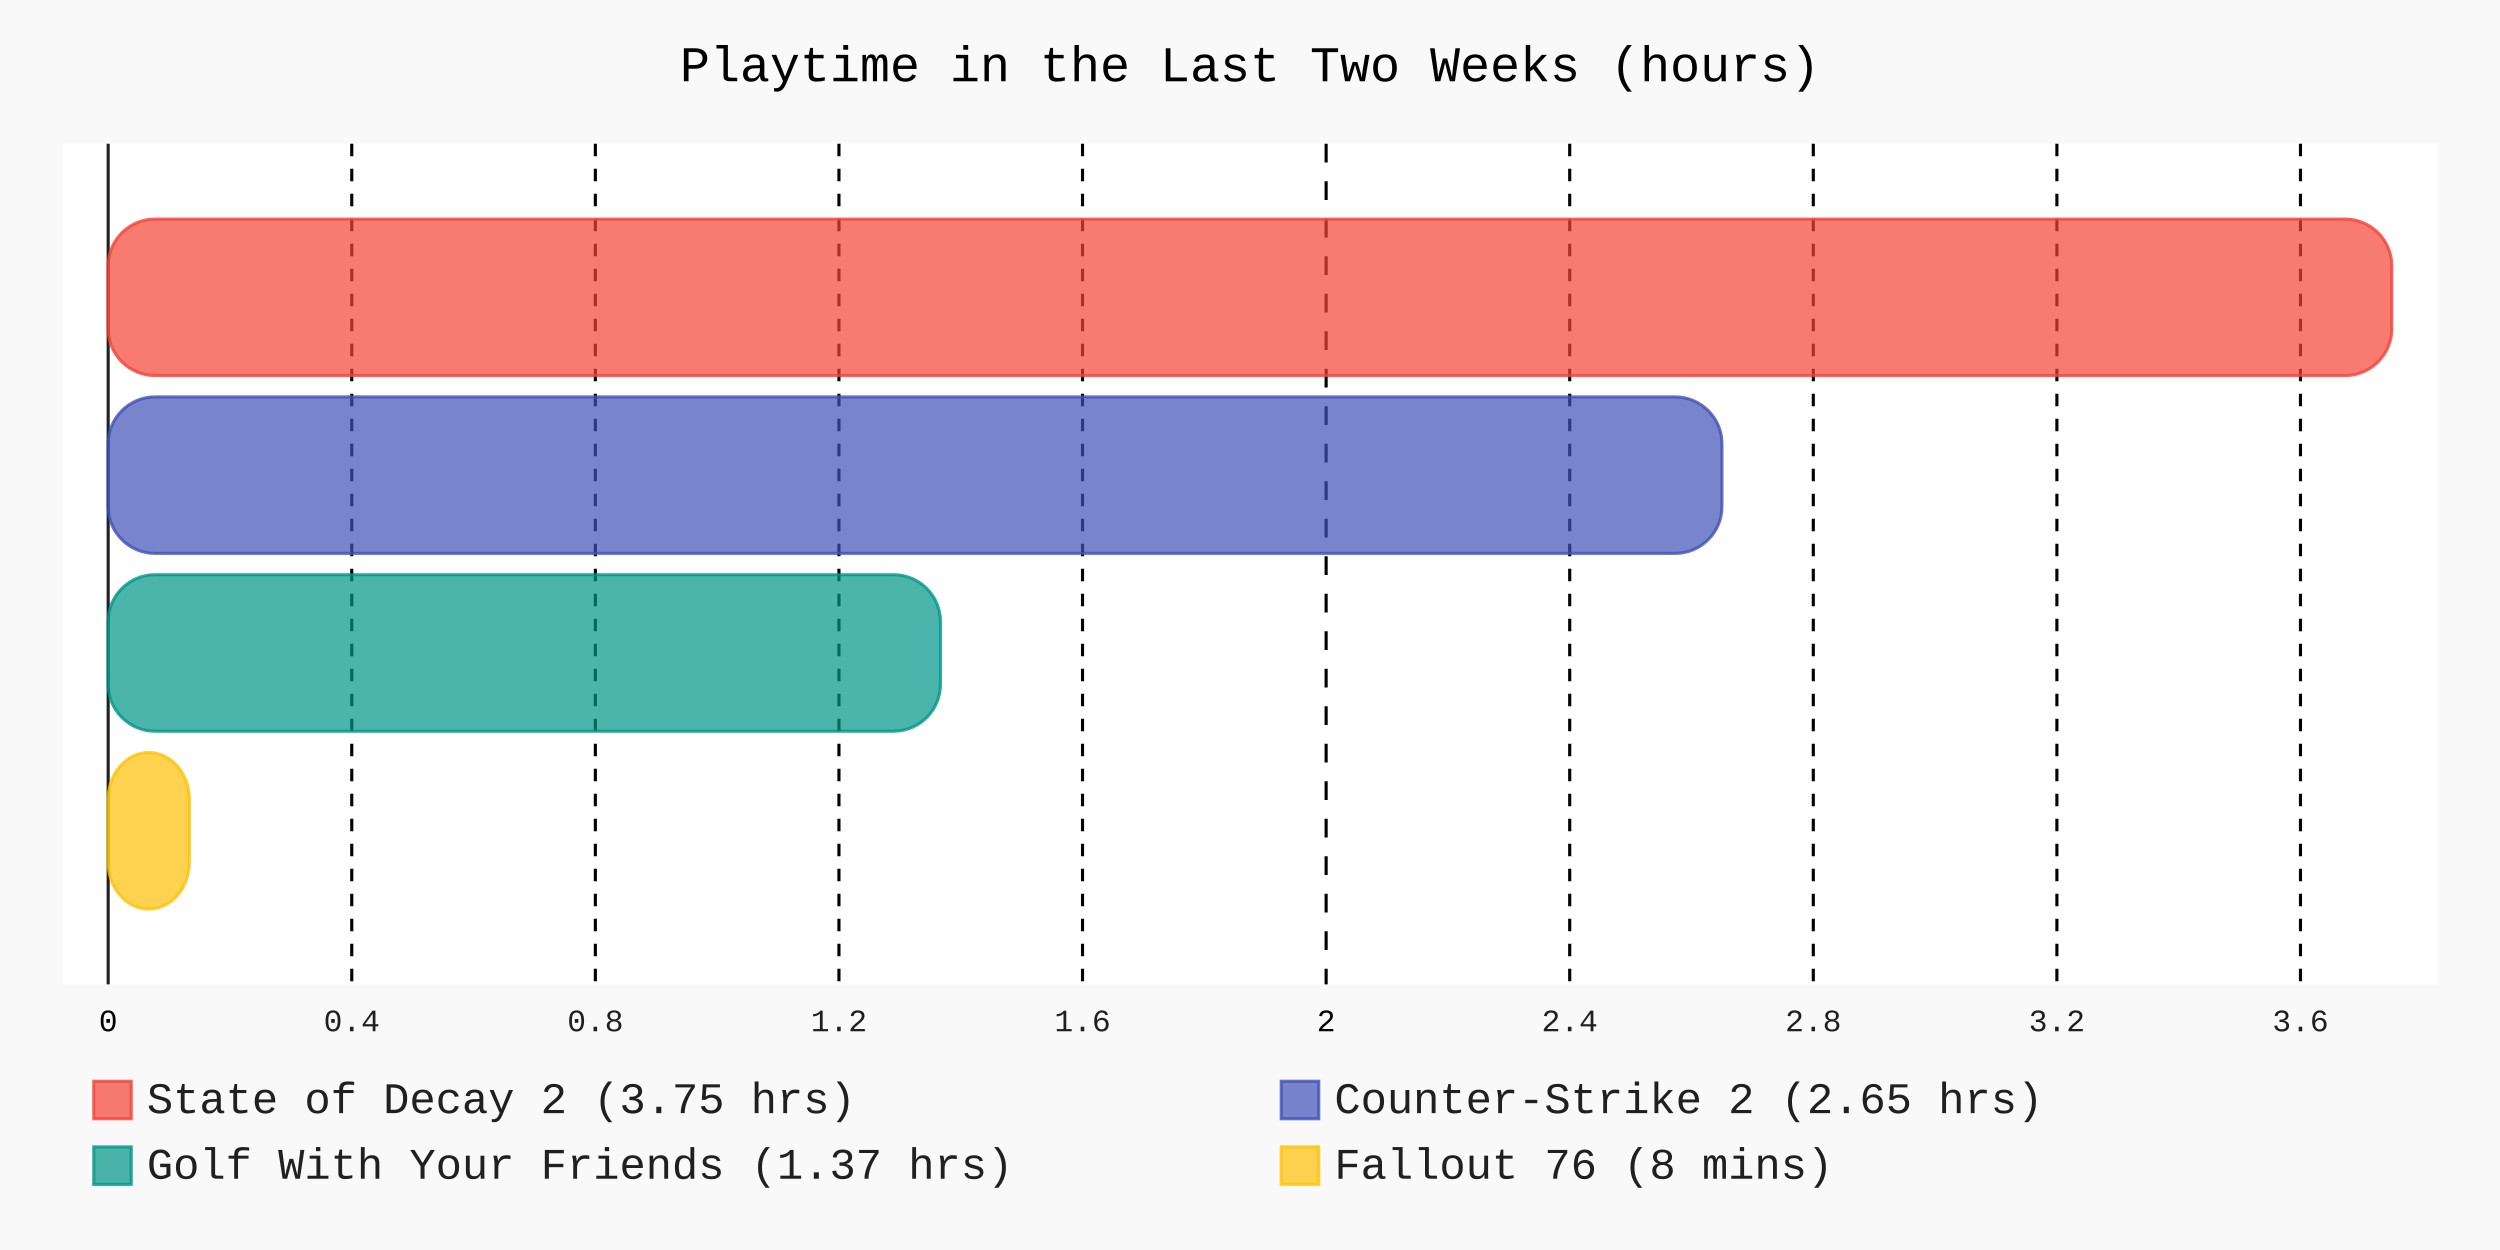
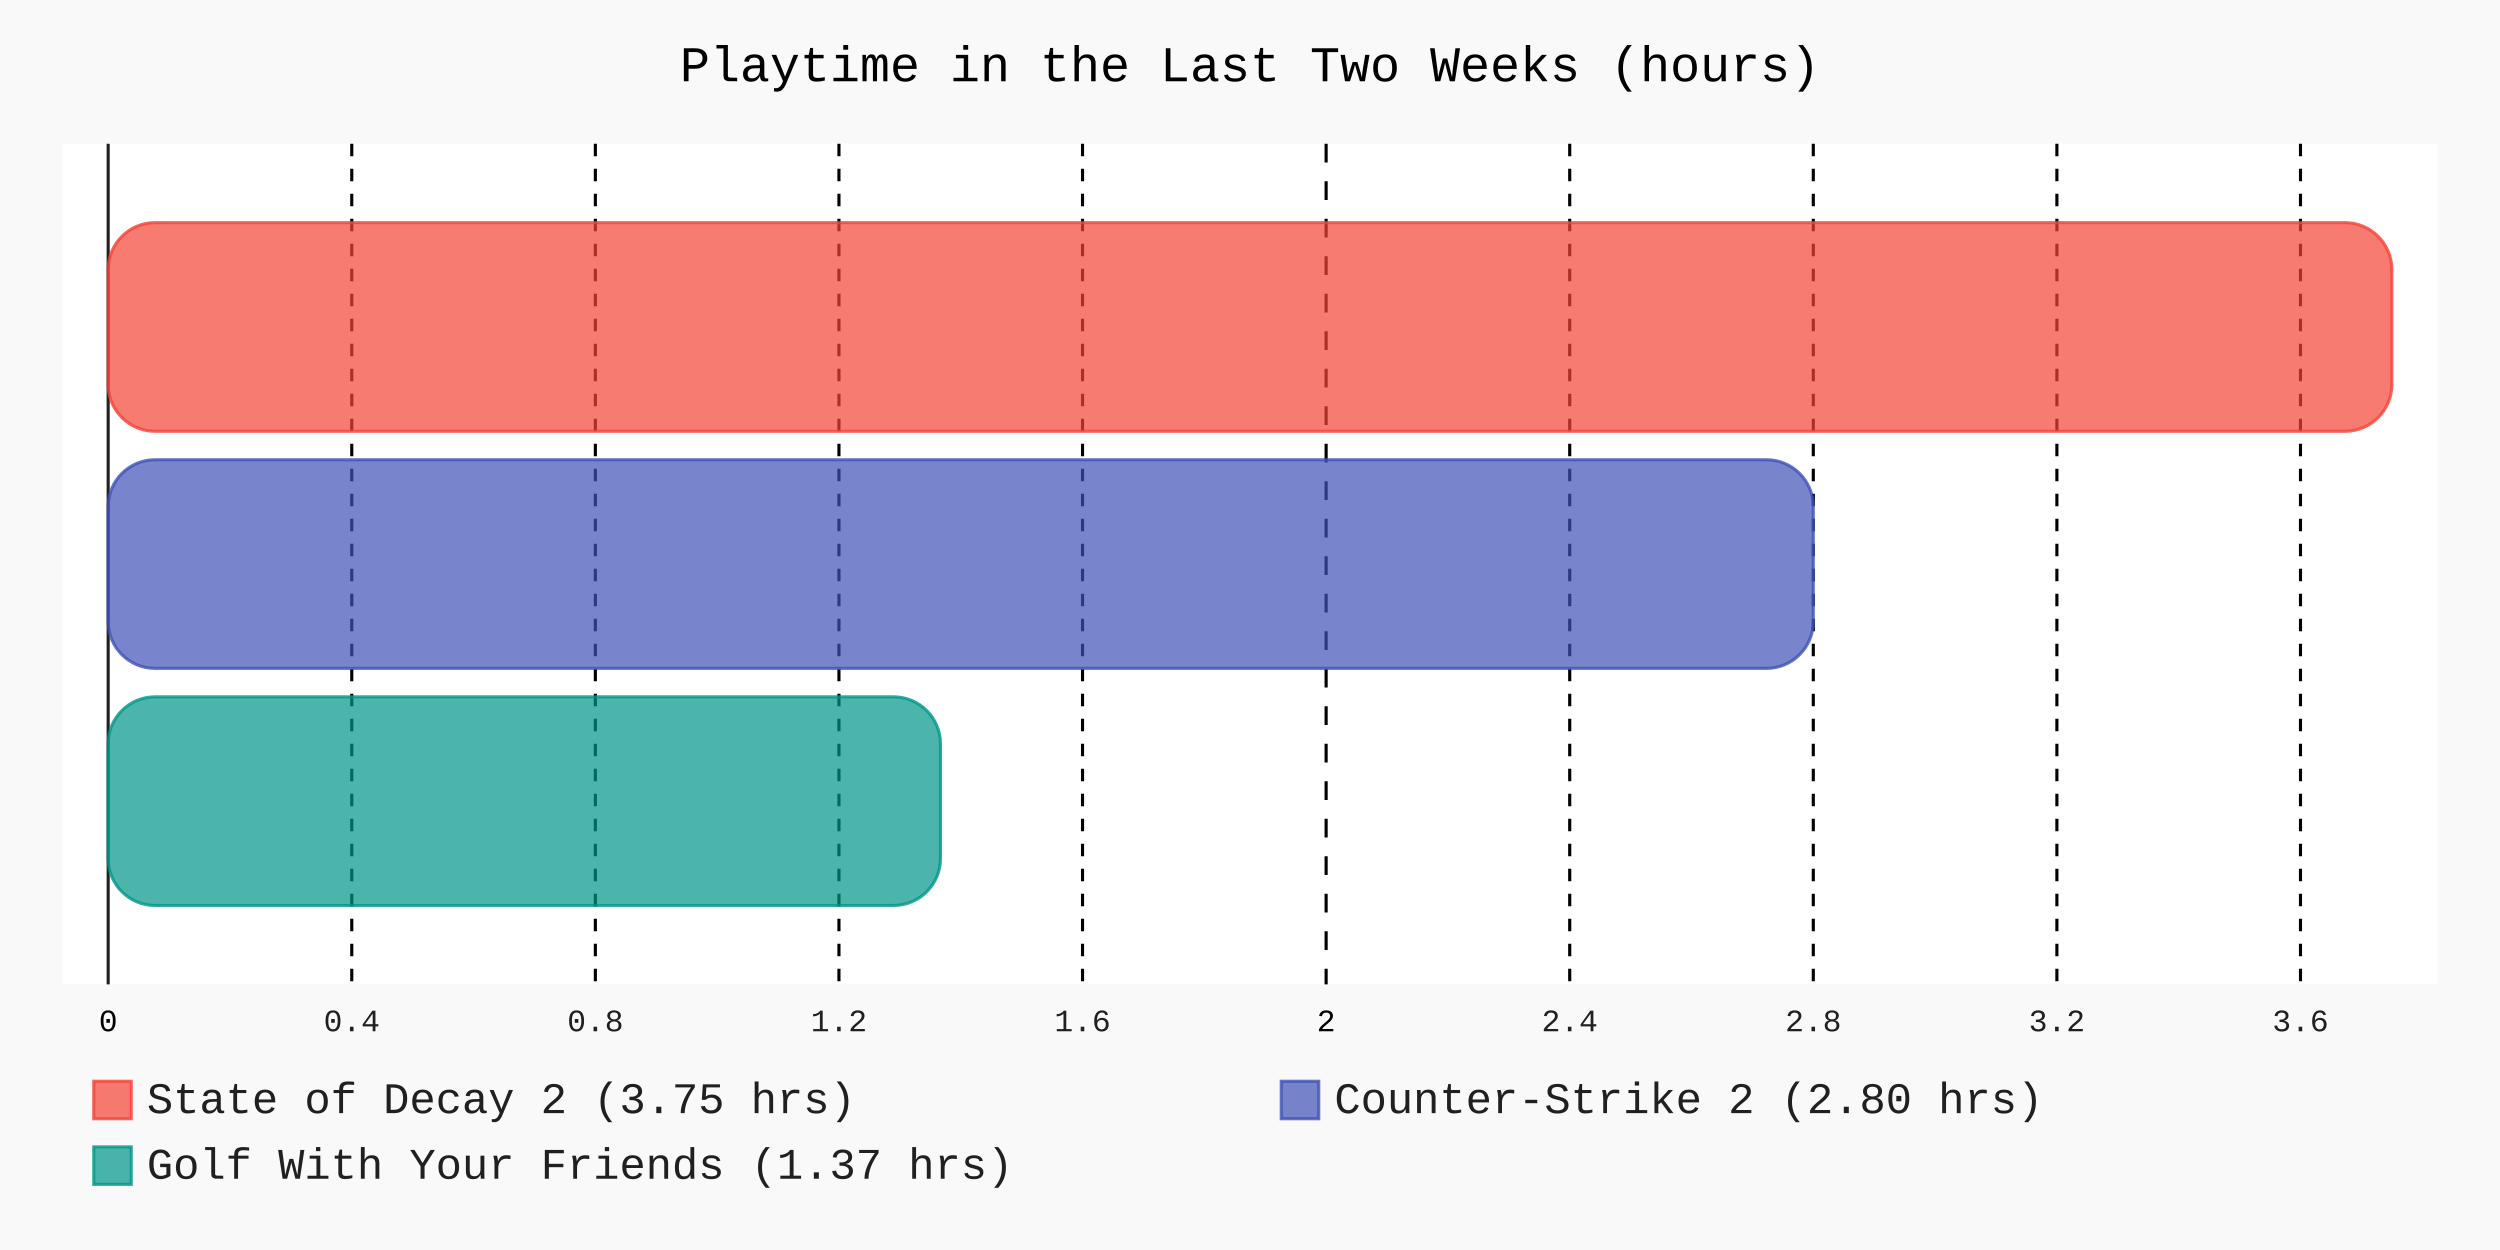
- <svg xmlns="http://www.w3.org/2000/svg" id="chart-4924a8c0-3c8f-4c30-9159-03cbbcced4fa" class="pygal-chart" viewBox="0 0 800 400" width="800" height="400">
+ <svg xmlns="http://www.w3.org/2000/svg" id="chart-94b2e822-8ea9-4690-aef3-62f9df0a7f61" class="pygal-chart" viewBox="0 0 800 400" width="800" height="400">
  <defs>
-     <style type="text/css">#chart-4924a8c0-3c8f-4c30-9159-03cbbcced4fa{-webkit-user-select:none;-webkit-font-smoothing:antialiased;font-family:Consolas,"Liberation Mono",Menlo,Courier,monospace}#chart-4924a8c0-3c8f-4c30-9159-03cbbcced4fa .title{font-family:Consolas,"Liberation Mono",Menlo,Courier,monospace;font-size:16px}#chart-4924a8c0-3c8f-4c30-9159-03cbbcced4fa .legends .legend text{font-family:Consolas,"Liberation Mono",Menlo,Courier,monospace;font-size:14px}#chart-4924a8c0-3c8f-4c30-9159-03cbbcced4fa .axis text{font-family:Consolas,"Liberation Mono",Menlo,Courier,monospace;font-size:10px}#chart-4924a8c0-3c8f-4c30-9159-03cbbcced4fa .axis text.major{font-family:Consolas,"Liberation Mono",Menlo,Courier,monospace;font-size:10px}#chart-4924a8c0-3c8f-4c30-9159-03cbbcced4fa .text-overlay text.value{font-family:Consolas,"Liberation Mono",Menlo,Courier,monospace;font-size:16px}#chart-4924a8c0-3c8f-4c30-9159-03cbbcced4fa .text-overlay text.label{font-family:Consolas,"Liberation Mono",Menlo,Courier,monospace;font-size:10px}#chart-4924a8c0-3c8f-4c30-9159-03cbbcced4fa .tooltip{font-family:Consolas,"Liberation Mono",Menlo,Courier,monospace;font-size:14px}#chart-4924a8c0-3c8f-4c30-9159-03cbbcced4fa text.no_data{font-family:Consolas,"Liberation Mono",Menlo,Courier,monospace;font-size:64px}
- #chart-4924a8c0-3c8f-4c30-9159-03cbbcced4fa{background-color:rgba(249,249,249,1)}#chart-4924a8c0-3c8f-4c30-9159-03cbbcced4fa path,#chart-4924a8c0-3c8f-4c30-9159-03cbbcced4fa line,#chart-4924a8c0-3c8f-4c30-9159-03cbbcced4fa rect,#chart-4924a8c0-3c8f-4c30-9159-03cbbcced4fa circle{-webkit-transition:150ms;-moz-transition:150ms;transition:150ms}#chart-4924a8c0-3c8f-4c30-9159-03cbbcced4fa .graph &gt; .background{fill:rgba(249,249,249,1)}#chart-4924a8c0-3c8f-4c30-9159-03cbbcced4fa .plot &gt; .background{fill:rgba(255,255,255,1)}#chart-4924a8c0-3c8f-4c30-9159-03cbbcced4fa .graph{fill:rgba(0,0,0,.87)}#chart-4924a8c0-3c8f-4c30-9159-03cbbcced4fa text.no_data{fill:rgba(0,0,0,1)}#chart-4924a8c0-3c8f-4c30-9159-03cbbcced4fa .title{fill:rgba(0,0,0,1)}#chart-4924a8c0-3c8f-4c30-9159-03cbbcced4fa .legends .legend text{fill:rgba(0,0,0,.87)}#chart-4924a8c0-3c8f-4c30-9159-03cbbcced4fa .legends .legend:hover text{fill:rgba(0,0,0,1)}#chart-4924a8c0-3c8f-4c30-9159-03cbbcced4fa .axis .line{stroke:rgba(0,0,0,1)}#chart-4924a8c0-3c8f-4c30-9159-03cbbcced4fa .axis .guide.line{stroke:rgba(0,0,0,.54)}#chart-4924a8c0-3c8f-4c30-9159-03cbbcced4fa .axis .major.line{stroke:rgba(0,0,0,.87)}#chart-4924a8c0-3c8f-4c30-9159-03cbbcced4fa .axis text.major{fill:rgba(0,0,0,1)}#chart-4924a8c0-3c8f-4c30-9159-03cbbcced4fa .axis.y .guides:hover .guide.line,#chart-4924a8c0-3c8f-4c30-9159-03cbbcced4fa .line-graph .axis.x .guides:hover .guide.line,#chart-4924a8c0-3c8f-4c30-9159-03cbbcced4fa .stackedline-graph .axis.x .guides:hover .guide.line,#chart-4924a8c0-3c8f-4c30-9159-03cbbcced4fa .xy-graph .axis.x .guides:hover .guide.line{stroke:rgba(0,0,0,1)}#chart-4924a8c0-3c8f-4c30-9159-03cbbcced4fa .axis .guides:hover text{fill:rgba(0,0,0,1)}#chart-4924a8c0-3c8f-4c30-9159-03cbbcced4fa .reactive{fill-opacity:.7;stroke-opacity:.8;stroke-width:1}#chart-4924a8c0-3c8f-4c30-9159-03cbbcced4fa .ci{stroke:rgba(0,0,0,.87)}#chart-4924a8c0-3c8f-4c30-9159-03cbbcced4fa .reactive.active,#chart-4924a8c0-3c8f-4c30-9159-03cbbcced4fa .active .reactive{fill-opacity:.8;stroke-opacity:.9;stroke-width:4}#chart-4924a8c0-3c8f-4c30-9159-03cbbcced4fa .ci .reactive.active{stroke-width:1.5}#chart-4924a8c0-3c8f-4c30-9159-03cbbcced4fa .series text{fill:rgba(0,0,0,1)}#chart-4924a8c0-3c8f-4c30-9159-03cbbcced4fa .tooltip rect{fill:rgba(255,255,255,1);stroke:rgba(0,0,0,1);-webkit-transition:opacity 150ms;-moz-transition:opacity 150ms;transition:opacity 150ms}#chart-4924a8c0-3c8f-4c30-9159-03cbbcced4fa .tooltip .label{fill:rgba(0,0,0,.87)}#chart-4924a8c0-3c8f-4c30-9159-03cbbcced4fa .tooltip .label{fill:rgba(0,0,0,.87)}#chart-4924a8c0-3c8f-4c30-9159-03cbbcced4fa .tooltip .legend{font-size:.8em;fill:rgba(0,0,0,.54)}#chart-4924a8c0-3c8f-4c30-9159-03cbbcced4fa .tooltip .x_label{font-size:.6em;fill:rgba(0,0,0,1)}#chart-4924a8c0-3c8f-4c30-9159-03cbbcced4fa .tooltip .xlink{font-size:.5em;text-decoration:underline}#chart-4924a8c0-3c8f-4c30-9159-03cbbcced4fa .tooltip .value{font-size:1.5em}#chart-4924a8c0-3c8f-4c30-9159-03cbbcced4fa .bound{font-size:.5em}#chart-4924a8c0-3c8f-4c30-9159-03cbbcced4fa .max-value{font-size:.75em;fill:rgba(0,0,0,.54)}#chart-4924a8c0-3c8f-4c30-9159-03cbbcced4fa .map-element{fill:rgba(255,255,255,1);stroke:rgba(0,0,0,.54) !important}#chart-4924a8c0-3c8f-4c30-9159-03cbbcced4fa .map-element .reactive{fill-opacity:inherit;stroke-opacity:inherit}#chart-4924a8c0-3c8f-4c30-9159-03cbbcced4fa .color-0,#chart-4924a8c0-3c8f-4c30-9159-03cbbcced4fa .color-0 a:visited{stroke:#F44336;fill:#F44336}#chart-4924a8c0-3c8f-4c30-9159-03cbbcced4fa .color-1,#chart-4924a8c0-3c8f-4c30-9159-03cbbcced4fa .color-1 a:visited{stroke:#3F51B5;fill:#3F51B5}#chart-4924a8c0-3c8f-4c30-9159-03cbbcced4fa .color-2,#chart-4924a8c0-3c8f-4c30-9159-03cbbcced4fa .color-2 a:visited{stroke:#009688;fill:#009688}#chart-4924a8c0-3c8f-4c30-9159-03cbbcced4fa .color-3,#chart-4924a8c0-3c8f-4c30-9159-03cbbcced4fa .color-3 a:visited{stroke:#FFC107;fill:#FFC107}#chart-4924a8c0-3c8f-4c30-9159-03cbbcced4fa .text-overlay .color-0 text{fill:black}#chart-4924a8c0-3c8f-4c30-9159-03cbbcced4fa .text-overlay .color-1 text{fill:black}#chart-4924a8c0-3c8f-4c30-9159-03cbbcced4fa .text-overlay .color-2 text{fill:black}#chart-4924a8c0-3c8f-4c30-9159-03cbbcced4fa .text-overlay .color-3 text{fill:black}
- #chart-4924a8c0-3c8f-4c30-9159-03cbbcced4fa text.no_data{text-anchor:middle}#chart-4924a8c0-3c8f-4c30-9159-03cbbcced4fa .guide.line{fill:none}#chart-4924a8c0-3c8f-4c30-9159-03cbbcced4fa .centered{text-anchor:middle}#chart-4924a8c0-3c8f-4c30-9159-03cbbcced4fa .title{text-anchor:middle}#chart-4924a8c0-3c8f-4c30-9159-03cbbcced4fa .legends .legend text{fill-opacity:1}#chart-4924a8c0-3c8f-4c30-9159-03cbbcced4fa .axis.x text{text-anchor:middle}#chart-4924a8c0-3c8f-4c30-9159-03cbbcced4fa .axis.x:not(.web) text[transform]{text-anchor:start}#chart-4924a8c0-3c8f-4c30-9159-03cbbcced4fa .axis.x:not(.web) text[transform].backwards{text-anchor:end}#chart-4924a8c0-3c8f-4c30-9159-03cbbcced4fa .axis.y text{text-anchor:end}#chart-4924a8c0-3c8f-4c30-9159-03cbbcced4fa .axis.y text[transform].backwards{text-anchor:start}#chart-4924a8c0-3c8f-4c30-9159-03cbbcced4fa .axis.y2 text{text-anchor:start}#chart-4924a8c0-3c8f-4c30-9159-03cbbcced4fa .axis.y2 text[transform].backwards{text-anchor:end}#chart-4924a8c0-3c8f-4c30-9159-03cbbcced4fa .axis .guide.line{stroke-dasharray:4,4;stroke:black}#chart-4924a8c0-3c8f-4c30-9159-03cbbcced4fa .axis .major.guide.line{stroke-dasharray:6,6;stroke:black}#chart-4924a8c0-3c8f-4c30-9159-03cbbcced4fa .horizontal .axis.y .guide.line,#chart-4924a8c0-3c8f-4c30-9159-03cbbcced4fa .horizontal .axis.y2 .guide.line,#chart-4924a8c0-3c8f-4c30-9159-03cbbcced4fa .vertical .axis.x .guide.line{opacity:0}#chart-4924a8c0-3c8f-4c30-9159-03cbbcced4fa .horizontal .axis.always_show .guide.line,#chart-4924a8c0-3c8f-4c30-9159-03cbbcced4fa .vertical .axis.always_show .guide.line{opacity:1 !important}#chart-4924a8c0-3c8f-4c30-9159-03cbbcced4fa .axis.y .guides:hover .guide.line,#chart-4924a8c0-3c8f-4c30-9159-03cbbcced4fa .axis.y2 .guides:hover .guide.line,#chart-4924a8c0-3c8f-4c30-9159-03cbbcced4fa .axis.x .guides:hover .guide.line{opacity:1}#chart-4924a8c0-3c8f-4c30-9159-03cbbcced4fa .axis .guides:hover text{opacity:1}#chart-4924a8c0-3c8f-4c30-9159-03cbbcced4fa .nofill{fill:none}#chart-4924a8c0-3c8f-4c30-9159-03cbbcced4fa .subtle-fill{fill-opacity:.2}#chart-4924a8c0-3c8f-4c30-9159-03cbbcced4fa .dot{stroke-width:1px;fill-opacity:1;stroke-opacity:1}#chart-4924a8c0-3c8f-4c30-9159-03cbbcced4fa .dot.active{stroke-width:5px}#chart-4924a8c0-3c8f-4c30-9159-03cbbcced4fa .dot.negative{fill:transparent}#chart-4924a8c0-3c8f-4c30-9159-03cbbcced4fa text,#chart-4924a8c0-3c8f-4c30-9159-03cbbcced4fa tspan{stroke:none !important}#chart-4924a8c0-3c8f-4c30-9159-03cbbcced4fa .series text.active{opacity:1}#chart-4924a8c0-3c8f-4c30-9159-03cbbcced4fa .tooltip rect{fill-opacity:.95;stroke-width:.5}#chart-4924a8c0-3c8f-4c30-9159-03cbbcced4fa .tooltip text{fill-opacity:1}#chart-4924a8c0-3c8f-4c30-9159-03cbbcced4fa .showable{visibility:hidden}#chart-4924a8c0-3c8f-4c30-9159-03cbbcced4fa .showable.shown{visibility:visible}#chart-4924a8c0-3c8f-4c30-9159-03cbbcced4fa .gauge-background{fill:rgba(229,229,229,1);stroke:none}#chart-4924a8c0-3c8f-4c30-9159-03cbbcced4fa .bg-lines{stroke:rgba(249,249,249,1);stroke-width:2px}</style>
+     <style type="text/css">#chart-94b2e822-8ea9-4690-aef3-62f9df0a7f61{-webkit-user-select:none;-webkit-font-smoothing:antialiased;font-family:Consolas,"Liberation Mono",Menlo,Courier,monospace}#chart-94b2e822-8ea9-4690-aef3-62f9df0a7f61 .title{font-family:Consolas,"Liberation Mono",Menlo,Courier,monospace;font-size:16px}#chart-94b2e822-8ea9-4690-aef3-62f9df0a7f61 .legends .legend text{font-family:Consolas,"Liberation Mono",Menlo,Courier,monospace;font-size:14px}#chart-94b2e822-8ea9-4690-aef3-62f9df0a7f61 .axis text{font-family:Consolas,"Liberation Mono",Menlo,Courier,monospace;font-size:10px}#chart-94b2e822-8ea9-4690-aef3-62f9df0a7f61 .axis text.major{font-family:Consolas,"Liberation Mono",Menlo,Courier,monospace;font-size:10px}#chart-94b2e822-8ea9-4690-aef3-62f9df0a7f61 .text-overlay text.value{font-family:Consolas,"Liberation Mono",Menlo,Courier,monospace;font-size:16px}#chart-94b2e822-8ea9-4690-aef3-62f9df0a7f61 .text-overlay text.label{font-family:Consolas,"Liberation Mono",Menlo,Courier,monospace;font-size:10px}#chart-94b2e822-8ea9-4690-aef3-62f9df0a7f61 .tooltip{font-family:Consolas,"Liberation Mono",Menlo,Courier,monospace;font-size:14px}#chart-94b2e822-8ea9-4690-aef3-62f9df0a7f61 text.no_data{font-family:Consolas,"Liberation Mono",Menlo,Courier,monospace;font-size:64px}
+ #chart-94b2e822-8ea9-4690-aef3-62f9df0a7f61{background-color:rgba(249,249,249,1)}#chart-94b2e822-8ea9-4690-aef3-62f9df0a7f61 path,#chart-94b2e822-8ea9-4690-aef3-62f9df0a7f61 line,#chart-94b2e822-8ea9-4690-aef3-62f9df0a7f61 rect,#chart-94b2e822-8ea9-4690-aef3-62f9df0a7f61 circle{-webkit-transition:150ms;-moz-transition:150ms;transition:150ms}#chart-94b2e822-8ea9-4690-aef3-62f9df0a7f61 .graph &gt; .background{fill:rgba(249,249,249,1)}#chart-94b2e822-8ea9-4690-aef3-62f9df0a7f61 .plot &gt; .background{fill:rgba(255,255,255,1)}#chart-94b2e822-8ea9-4690-aef3-62f9df0a7f61 .graph{fill:rgba(0,0,0,.87)}#chart-94b2e822-8ea9-4690-aef3-62f9df0a7f61 text.no_data{fill:rgba(0,0,0,1)}#chart-94b2e822-8ea9-4690-aef3-62f9df0a7f61 .title{fill:rgba(0,0,0,1)}#chart-94b2e822-8ea9-4690-aef3-62f9df0a7f61 .legends .legend text{fill:rgba(0,0,0,.87)}#chart-94b2e822-8ea9-4690-aef3-62f9df0a7f61 .legends .legend:hover text{fill:rgba(0,0,0,1)}#chart-94b2e822-8ea9-4690-aef3-62f9df0a7f61 .axis .line{stroke:rgba(0,0,0,1)}#chart-94b2e822-8ea9-4690-aef3-62f9df0a7f61 .axis .guide.line{stroke:rgba(0,0,0,.54)}#chart-94b2e822-8ea9-4690-aef3-62f9df0a7f61 .axis .major.line{stroke:rgba(0,0,0,.87)}#chart-94b2e822-8ea9-4690-aef3-62f9df0a7f61 .axis text.major{fill:rgba(0,0,0,1)}#chart-94b2e822-8ea9-4690-aef3-62f9df0a7f61 .axis.y .guides:hover .guide.line,#chart-94b2e822-8ea9-4690-aef3-62f9df0a7f61 .line-graph .axis.x .guides:hover .guide.line,#chart-94b2e822-8ea9-4690-aef3-62f9df0a7f61 .stackedline-graph .axis.x .guides:hover .guide.line,#chart-94b2e822-8ea9-4690-aef3-62f9df0a7f61 .xy-graph .axis.x .guides:hover .guide.line{stroke:rgba(0,0,0,1)}#chart-94b2e822-8ea9-4690-aef3-62f9df0a7f61 .axis .guides:hover text{fill:rgba(0,0,0,1)}#chart-94b2e822-8ea9-4690-aef3-62f9df0a7f61 .reactive{fill-opacity:.7;stroke-opacity:.8;stroke-width:1}#chart-94b2e822-8ea9-4690-aef3-62f9df0a7f61 .ci{stroke:rgba(0,0,0,.87)}#chart-94b2e822-8ea9-4690-aef3-62f9df0a7f61 .reactive.active,#chart-94b2e822-8ea9-4690-aef3-62f9df0a7f61 .active .reactive{fill-opacity:.8;stroke-opacity:.9;stroke-width:4}#chart-94b2e822-8ea9-4690-aef3-62f9df0a7f61 .ci .reactive.active{stroke-width:1.5}#chart-94b2e822-8ea9-4690-aef3-62f9df0a7f61 .series text{fill:rgba(0,0,0,1)}#chart-94b2e822-8ea9-4690-aef3-62f9df0a7f61 .tooltip rect{fill:rgba(255,255,255,1);stroke:rgba(0,0,0,1);-webkit-transition:opacity 150ms;-moz-transition:opacity 150ms;transition:opacity 150ms}#chart-94b2e822-8ea9-4690-aef3-62f9df0a7f61 .tooltip .label{fill:rgba(0,0,0,.87)}#chart-94b2e822-8ea9-4690-aef3-62f9df0a7f61 .tooltip .label{fill:rgba(0,0,0,.87)}#chart-94b2e822-8ea9-4690-aef3-62f9df0a7f61 .tooltip .legend{font-size:.8em;fill:rgba(0,0,0,.54)}#chart-94b2e822-8ea9-4690-aef3-62f9df0a7f61 .tooltip .x_label{font-size:.6em;fill:rgba(0,0,0,1)}#chart-94b2e822-8ea9-4690-aef3-62f9df0a7f61 .tooltip .xlink{font-size:.5em;text-decoration:underline}#chart-94b2e822-8ea9-4690-aef3-62f9df0a7f61 .tooltip .value{font-size:1.5em}#chart-94b2e822-8ea9-4690-aef3-62f9df0a7f61 .bound{font-size:.5em}#chart-94b2e822-8ea9-4690-aef3-62f9df0a7f61 .max-value{font-size:.75em;fill:rgba(0,0,0,.54)}#chart-94b2e822-8ea9-4690-aef3-62f9df0a7f61 .map-element{fill:rgba(255,255,255,1);stroke:rgba(0,0,0,.54) !important}#chart-94b2e822-8ea9-4690-aef3-62f9df0a7f61 .map-element .reactive{fill-opacity:inherit;stroke-opacity:inherit}#chart-94b2e822-8ea9-4690-aef3-62f9df0a7f61 .color-0,#chart-94b2e822-8ea9-4690-aef3-62f9df0a7f61 .color-0 a:visited{stroke:#F44336;fill:#F44336}#chart-94b2e822-8ea9-4690-aef3-62f9df0a7f61 .color-1,#chart-94b2e822-8ea9-4690-aef3-62f9df0a7f61 .color-1 a:visited{stroke:#3F51B5;fill:#3F51B5}#chart-94b2e822-8ea9-4690-aef3-62f9df0a7f61 .color-2,#chart-94b2e822-8ea9-4690-aef3-62f9df0a7f61 .color-2 a:visited{stroke:#009688;fill:#009688}#chart-94b2e822-8ea9-4690-aef3-62f9df0a7f61 .text-overlay .color-0 text{fill:black}#chart-94b2e822-8ea9-4690-aef3-62f9df0a7f61 .text-overlay .color-1 text{fill:black}#chart-94b2e822-8ea9-4690-aef3-62f9df0a7f61 .text-overlay .color-2 text{fill:black}
+ #chart-94b2e822-8ea9-4690-aef3-62f9df0a7f61 text.no_data{text-anchor:middle}#chart-94b2e822-8ea9-4690-aef3-62f9df0a7f61 .guide.line{fill:none}#chart-94b2e822-8ea9-4690-aef3-62f9df0a7f61 .centered{text-anchor:middle}#chart-94b2e822-8ea9-4690-aef3-62f9df0a7f61 .title{text-anchor:middle}#chart-94b2e822-8ea9-4690-aef3-62f9df0a7f61 .legends .legend text{fill-opacity:1}#chart-94b2e822-8ea9-4690-aef3-62f9df0a7f61 .axis.x text{text-anchor:middle}#chart-94b2e822-8ea9-4690-aef3-62f9df0a7f61 .axis.x:not(.web) text[transform]{text-anchor:start}#chart-94b2e822-8ea9-4690-aef3-62f9df0a7f61 .axis.x:not(.web) text[transform].backwards{text-anchor:end}#chart-94b2e822-8ea9-4690-aef3-62f9df0a7f61 .axis.y text{text-anchor:end}#chart-94b2e822-8ea9-4690-aef3-62f9df0a7f61 .axis.y text[transform].backwards{text-anchor:start}#chart-94b2e822-8ea9-4690-aef3-62f9df0a7f61 .axis.y2 text{text-anchor:start}#chart-94b2e822-8ea9-4690-aef3-62f9df0a7f61 .axis.y2 text[transform].backwards{text-anchor:end}#chart-94b2e822-8ea9-4690-aef3-62f9df0a7f61 .axis .guide.line{stroke-dasharray:4,4;stroke:black}#chart-94b2e822-8ea9-4690-aef3-62f9df0a7f61 .axis .major.guide.line{stroke-dasharray:6,6;stroke:black}#chart-94b2e822-8ea9-4690-aef3-62f9df0a7f61 .horizontal .axis.y .guide.line,#chart-94b2e822-8ea9-4690-aef3-62f9df0a7f61 .horizontal .axis.y2 .guide.line,#chart-94b2e822-8ea9-4690-aef3-62f9df0a7f61 .vertical .axis.x .guide.line{opacity:0}#chart-94b2e822-8ea9-4690-aef3-62f9df0a7f61 .horizontal .axis.always_show .guide.line,#chart-94b2e822-8ea9-4690-aef3-62f9df0a7f61 .vertical .axis.always_show .guide.line{opacity:1 !important}#chart-94b2e822-8ea9-4690-aef3-62f9df0a7f61 .axis.y .guides:hover .guide.line,#chart-94b2e822-8ea9-4690-aef3-62f9df0a7f61 .axis.y2 .guides:hover .guide.line,#chart-94b2e822-8ea9-4690-aef3-62f9df0a7f61 .axis.x .guides:hover .guide.line{opacity:1}#chart-94b2e822-8ea9-4690-aef3-62f9df0a7f61 .axis .guides:hover text{opacity:1}#chart-94b2e822-8ea9-4690-aef3-62f9df0a7f61 .nofill{fill:none}#chart-94b2e822-8ea9-4690-aef3-62f9df0a7f61 .subtle-fill{fill-opacity:.2}#chart-94b2e822-8ea9-4690-aef3-62f9df0a7f61 .dot{stroke-width:1px;fill-opacity:1;stroke-opacity:1}#chart-94b2e822-8ea9-4690-aef3-62f9df0a7f61 .dot.active{stroke-width:5px}#chart-94b2e822-8ea9-4690-aef3-62f9df0a7f61 .dot.negative{fill:transparent}#chart-94b2e822-8ea9-4690-aef3-62f9df0a7f61 text,#chart-94b2e822-8ea9-4690-aef3-62f9df0a7f61 tspan{stroke:none !important}#chart-94b2e822-8ea9-4690-aef3-62f9df0a7f61 .series text.active{opacity:1}#chart-94b2e822-8ea9-4690-aef3-62f9df0a7f61 .tooltip rect{fill-opacity:.95;stroke-width:.5}#chart-94b2e822-8ea9-4690-aef3-62f9df0a7f61 .tooltip text{fill-opacity:1}#chart-94b2e822-8ea9-4690-aef3-62f9df0a7f61 .showable{visibility:hidden}#chart-94b2e822-8ea9-4690-aef3-62f9df0a7f61 .showable.shown{visibility:visible}#chart-94b2e822-8ea9-4690-aef3-62f9df0a7f61 .gauge-background{fill:rgba(229,229,229,1);stroke:none}#chart-94b2e822-8ea9-4690-aef3-62f9df0a7f61 .bg-lines{stroke:rgba(249,249,249,1);stroke-width:2px}</style>
  </defs>
  <g class="graph horizontalbar-graph horizontal">
    <rect x="0" y="0" width="800" height="400" class="background" />
    <g transform="translate(20, 46)" class="plot">
      <rect x="0" y="0" width="760" height="269.0" class="background" />
      <g class="axis x always_show">
        <g class="guides">
          <path d="M14.615 0 v269" class="axis major line" />
          <text x="14.615" y="284.0" class="major">0</text>
        </g>
        <g class="guides">
          <path d="M92.564 0 v269" class="guide line" />
          <text x="92.564" y="284.0" class="">0.4</text>
        </g>
        <g class="guides">
          <path d="M170.513 0 v269" class="guide line" />
          <text x="170.513" y="284.0" class="">0.8</text>
        </g>
        <g class="guides">
          <path d="M248.462 0 v269" class="guide line" />
          <text x="248.462" y="284.0" class="">1.2</text>
        </g>
        <g class="guides">
          <path d="M326.41 0 v269" class="guide line" />
          <text x="326.41" y="284.0" class="">1.6</text>
        </g>
        <g class="guides">
          <path d="M404.359 0 v269" class="major guide line" />
          <text x="404.359" y="284.0" class="major">2</text>
        </g>
        <g class="guides">
          <path d="M482.308 0 v269" class="guide line" />
          <text x="482.308" y="284.0" class="">2.4</text>
        </g>
        <g class="guides">
          <path d="M560.256 0 v269" class="guide line" />
          <text x="560.256" y="284.0" class="">2.8</text>
        </g>
        <g class="guides">
          <path d="M638.205 0 v269" class="guide line" />
          <text x="638.205" y="284.0" class="">3.2</text>
        </g>
        <g class="guides">
          <path d="M716.154 0 v269" class="guide line" />
          <text x="716.154" y="284.0" class="">3.6</text>
        </g>
      </g>
-       <g class="series serie-3 color-3">
-         <g class="bars">
-           <g class="bar">
-             <rect x="14.615" y="194.818" rx="15" ry="15" width="25.983" height="50.075" class="rect reactive tooltip-trigger" />
-           </g>
-         </g>
-       </g>
      <g class="series serie-2 color-2">
        <g class="bars">
          <g class="bar">
-             <rect x="14.615" y="137.914" rx="15" ry="15" width="266.325" height="50.075" class="rect reactive tooltip-trigger" />
+             <rect x="14.615" y="176.988" rx="15" ry="15" width="266.325" height="66.767" class="rect reactive tooltip-trigger" />
          </g>
        </g>
      </g>
      <g class="series serie-1 color-1">
        <g class="bars">
          <g class="bar">
-             <rect x="14.615" y="81.01" rx="15" ry="15" width="516.41" height="50.075" class="rect reactive tooltip-trigger" />
+             <rect x="14.615" y="101.116" rx="15" ry="15" width="545.641" height="66.767" class="rect reactive tooltip-trigger" />
          </g>
        </g>
      </g>
      <g class="series serie-0 color-0">
        <g class="bars">
          <g class="bar">
-             <rect x="14.615" y="24.107" rx="15" ry="15" width="730.769" height="50.075" class="rect reactive tooltip-trigger" />
+             <rect x="14.615" y="25.245" rx="15" ry="15" width="730.769" height="66.767" class="rect reactive tooltip-trigger" />
          </g>
        </g>
      </g>
    </g>
    <g class="titles">
      <text x="400.0" y="26" class="title plot_title">Playtime in the Last Two Weeks (hours)</text>
    </g>
    <g transform="translate(20, 46)" class="plot overlay">
-       <g class="series serie-3 color-3" />
      <g class="series serie-2 color-2" />
      <g class="series serie-1 color-1" />
      <g class="series serie-0 color-0" />
    </g>
    <g transform="translate(20, 46)" class="plot text-overlay">
-       <g class="series serie-3 color-3" />
      <g class="series serie-2 color-2" />
      <g class="series serie-1 color-1" />
      <g class="series serie-0 color-0" />
    </g>
    <g transform="translate(20, 46)" class="plot tooltip-overlay">
      <g transform="translate(0 0)" style="opacity: 0" class="tooltip">
        <rect rx="0" ry="0" width="0" height="0" class="tooltip-box" />
        <g class="text" />
      </g>
    </g>
    <g transform="translate(30, 345)" class="legends">
      <g id="activate-serie-0" class="legend reactive activate-serie">
        <rect x="0.0" y="1.0" width="12" height="12" class="color-0 reactive" />
        <text x="17.0" y="11.2">State of Decay 2 (3.75 hrs)</text>
      </g>
      <g id="activate-serie-1" class="legend reactive activate-serie">
        <rect x="380.0" y="1.0" width="12" height="12" class="color-1 reactive" />
-         <text x="397.0" y="11.2">Counter-Strike 2 (2.65 hrs)</text>
+         <text x="397.0" y="11.2">Counter-Strike 2 (2.80 hrs)</text>
      </g>
      <g id="activate-serie-2" class="legend reactive activate-serie">
        <rect x="0.0" y="22.0" width="12" height="12" class="color-2 reactive" />
        <text x="17.0" y="32.2">Golf With Your Friends (1.37 hrs)</text>
      </g>
-       <g id="activate-serie-3" class="legend reactive activate-serie">
-         <rect x="380.0" y="22.0" width="12" height="12" class="color-3 reactive" />
-         <text x="397.0" y="32.2">Fallout 76 (8 mins)</text>
-       </g>
    </g>
  </g>
</svg>
